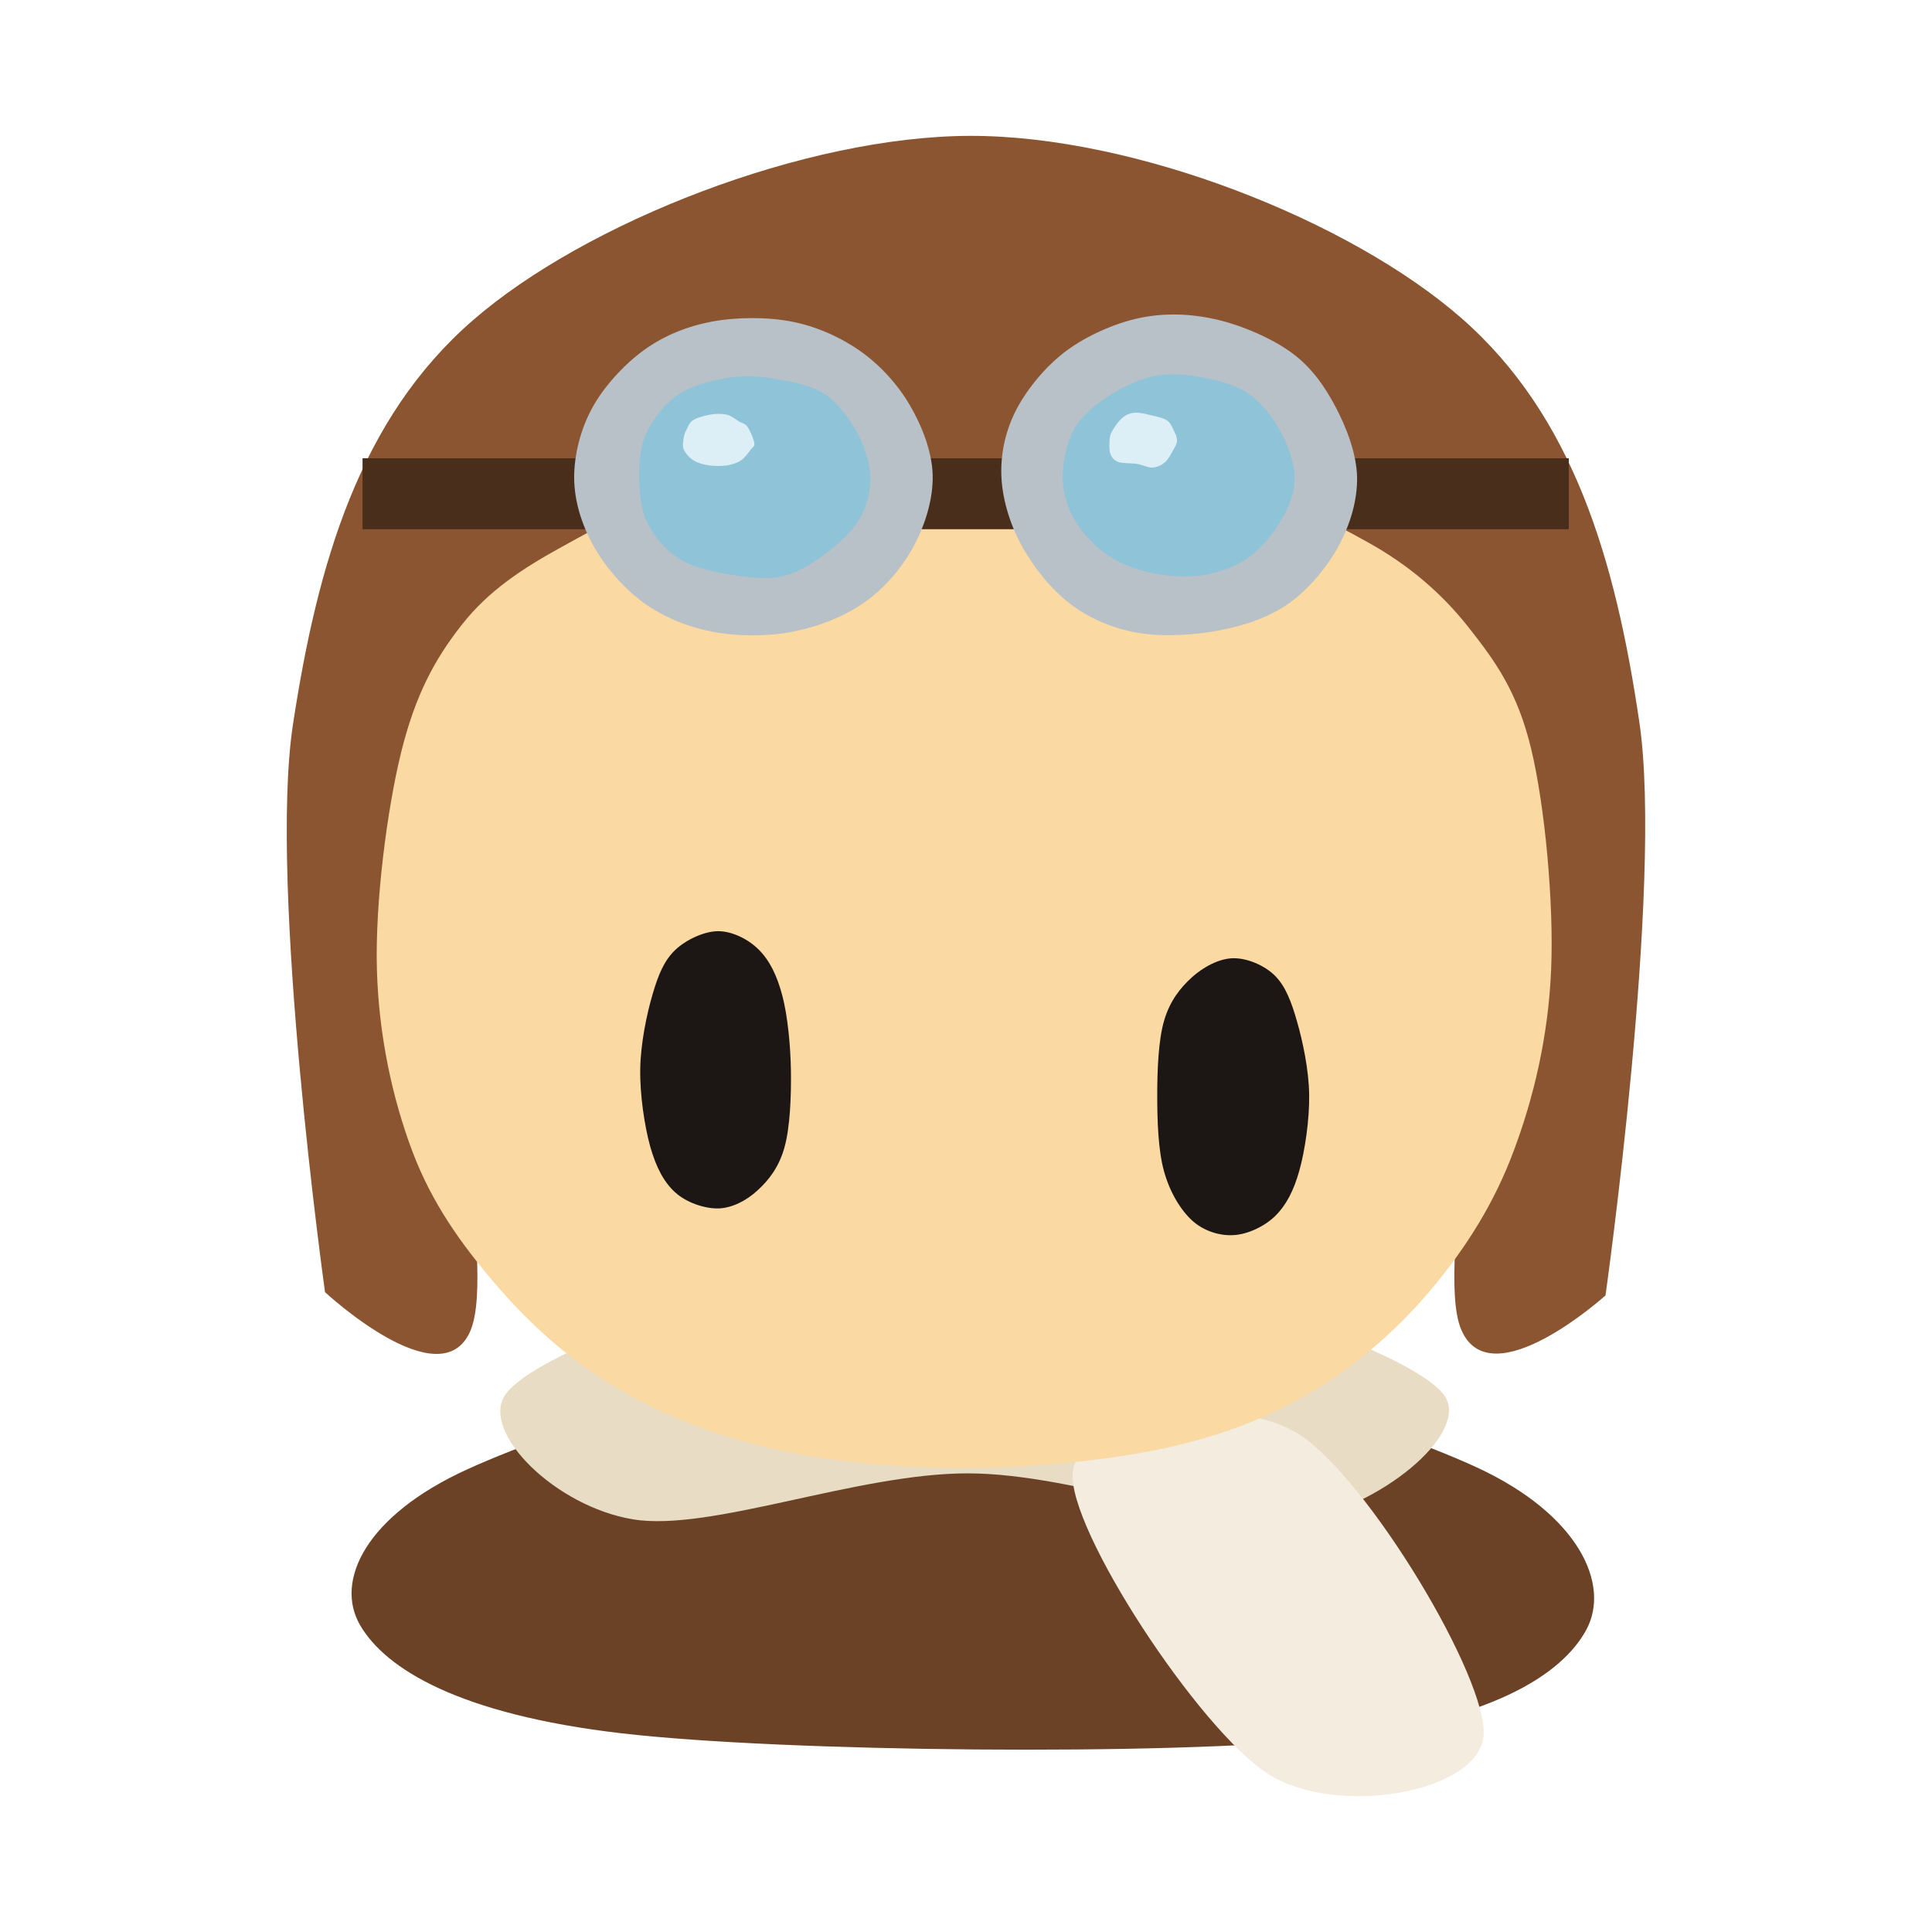
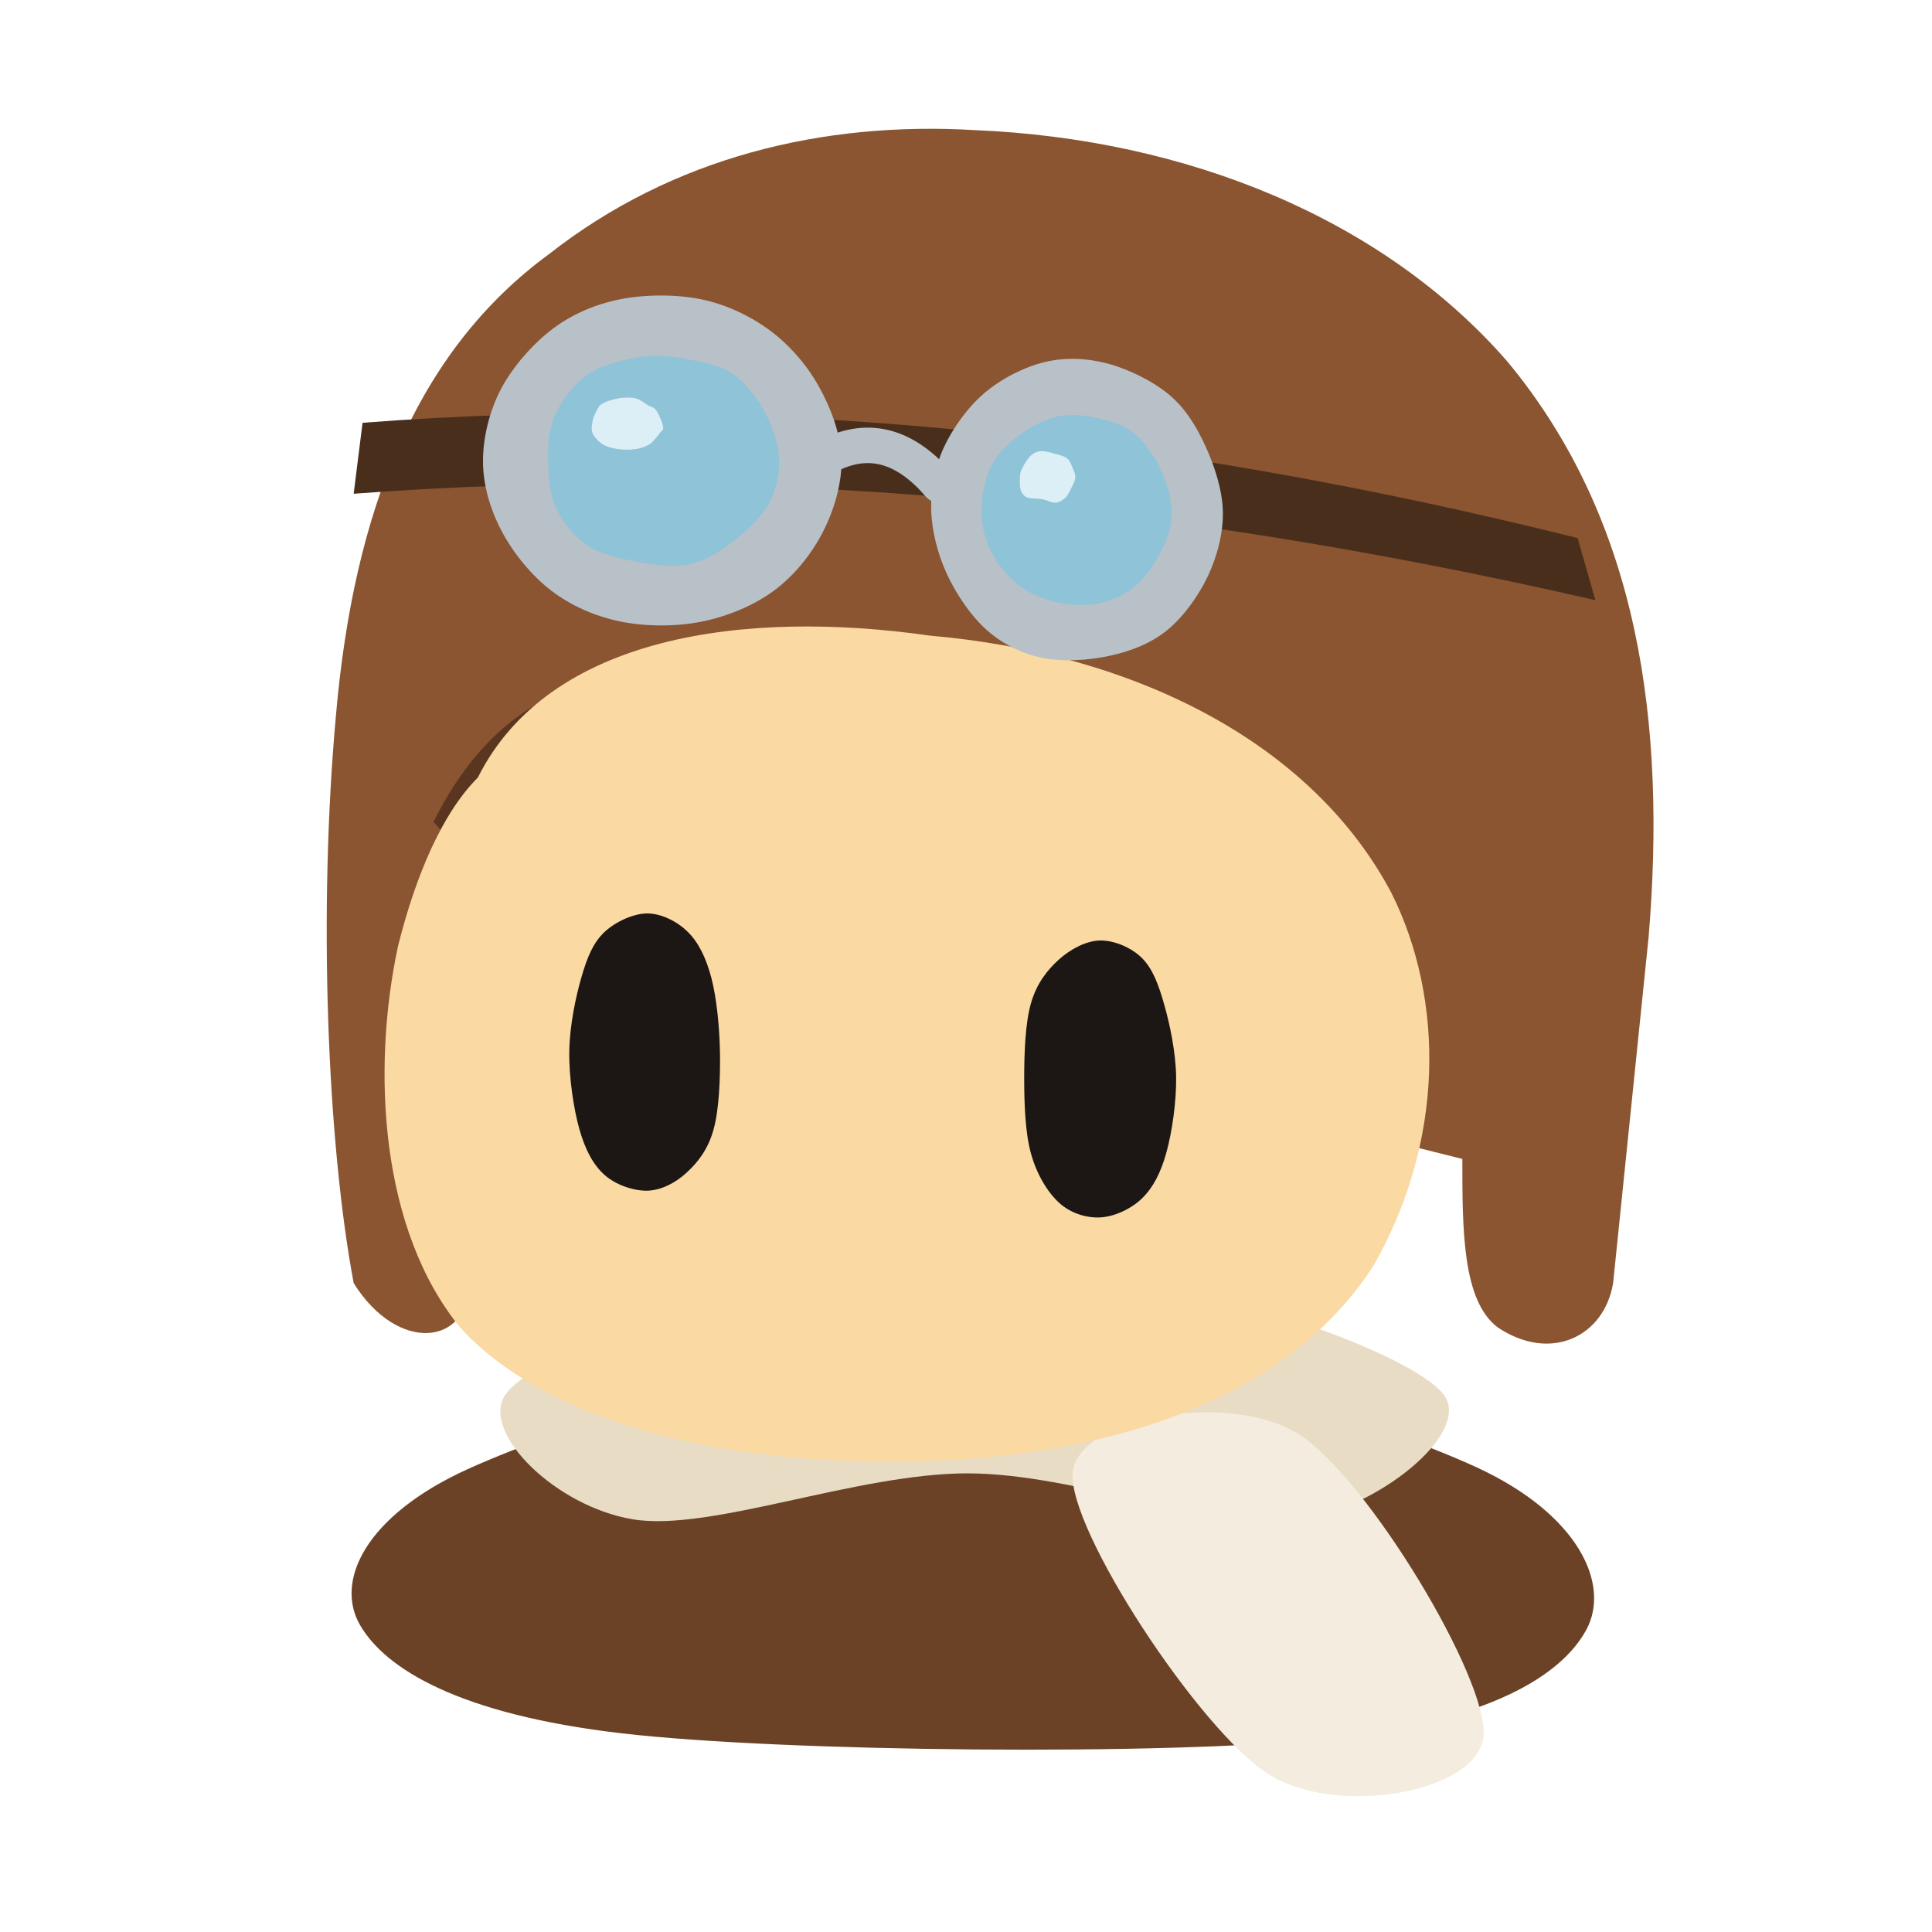
<svg xmlns="http://www.w3.org/2000/svg" width="256" height="256" viewBox="0 0 256 256" fill="none">
  <g class="bot-body">
    <g transform="translate(-3.6708 -35.6462) scale(1.175229)">
      <path d="M0 0 C-2.88 -4.96 0.61 -12.34 12.1 -17.57 C23.59 -22.79 50 -31.31 68.96 -31.34 C87.92 -31.38 114.33 -23.11 125.87 -17.8 C137.42 -12.48 141.02 -4.56 138.25 0.54 C135.48 5.64 127.38 10.85 109.24 12.8 C91.1 14.74 47.61 14.32 29.41 12.19 C11.2 10.06 2.88 4.96 0 0 Z " fill="#6B4226" transform="translate(43.72,213.56)" />
      <path d="M0 0 C2.55 -4.2 21.07 -11.28 29.75 -11.28 C38.44 -11.27 44.79 0.1 52.13 0.03 C59.47 -0.03 64.8 -11.69 73.79 -11.68 C82.78 -11.67 103.43 -4.19 106.07 0.09 C108.7 4.38 98.56 12.59 89.59 14.02 C80.63 15.46 64.78 8.74 52.26 8.72 C39.74 8.7 23.18 15.36 14.47 13.9 C5.76 12.45 -2.55 4.2 0 0 Z " fill="#E9DCC4" transform="translate(60,187.73)" />
      <path d="M0 0 C0.59 -6.38 17.83 -9.24 25.55 -4.29 C33.27 0.67 46.91 23.34 46.32 29.72 C45.73 36.09 29.73 38.92 22.01 33.97 C14.29 29.02 -0.59 6.38 0 0 Z " fill="#F3ECDF" transform="translate(124.07,196.36)" />
-       <path d="M0 0 C0 0 -6.39 -45.72 -3.62 -63.98 C-0.84 -82.24 3.92 -98.5 16.65 -109.56 C29.37 -120.63 54.13 -130.33 72.72 -130.37 C91.3 -130.41 115.57 -120.82 128.15 -109.8 C140.73 -98.78 145.49 -82.61 148.19 -64.25 C150.9 -45.88 144.37 0.37 144.37 0.37 C144.37 0.37 131.46 12.02 128.12 4.26 C124.78 -3.49 133.67 -34.52 124.34 -46.17 C115 -57.82 89.46 -65.71 72.11 -65.66 C54.77 -65.61 29.58 -57.53 20.28 -45.85 C10.99 -34.17 19.74 -3.21 16.36 4.43 C12.98 12.07 0 0 0 0 Z " fill="#8A5530" transform="translate(39.77,176.02)" />
-       <path d="M0 0 C-1.91 -1.33 9.67 -10.9 13.9 -11.48 C18.12 -12.06 27.68 -5.38 25.36 -3.47 C23.04 -1.56 1.91 1.33 0 0 Z " fill="#5A3620" transform="translate(56.23,135.65)" />
-       <path d="M0 0 C-0.32 7.54 -1.97 14.39 -4.19 20.34 C-6.4 26.3 -9.56 31.25 -13.28 35.74 C-17 40.23 -21.52 44.25 -26.5 47.27 C-31.49 50.29 -36.55 52.36 -43.2 53.85 C-49.85 55.33 -58.85 56.17 -66.39 56.17 C-73.93 56.17 -81.87 55.4 -88.45 53.84 C-95.03 52.28 -100.76 49.9 -105.87 46.82 C-110.98 43.74 -115.34 39.75 -119.09 35.35 C-122.85 30.96 -126.18 26.34 -128.4 20.45 C-130.62 14.55 -132.18 7.48 -132.39 -0.01 C-132.61 -7.5 -131.26 -18 -129.67 -24.48 C-128.07 -30.96 -125.89 -35 -122.84 -38.88 C-119.8 -42.77 -115.94 -45.28 -111.4 -47.77 C-106.87 -50.25 -103.2 -52.5 -95.63 -53.78 C-88.06 -55.06 -75.85 -55.46 -65.99 -55.46 C-56.12 -55.46 -44.03 -55 -36.46 -53.79 C-28.89 -52.57 -25.1 -50.69 -20.58 -48.16 C-16.05 -45.63 -12.36 -42.49 -9.31 -38.62 C-6.25 -34.74 -3.8 -31.35 -2.25 -24.91 C-0.7 -18.47 0.32 -7.54 0 0 Z " fill="#FAD9A2" transform="translate(178.01,139.68)" />
-       <path d="M0 0 C0 0 136 0 136 0 C136 0 136 8 136 8 C136 8 0 8 0 8 C0 8 0 0 0 0 Z " fill="#4A2E1C" transform="translate(44,82)" />
-       <path d="M0 0 C0.08 2.62 -0.79 5.53 -2.06 7.92 C-3.32 10.31 -5.28 12.69 -7.57 14.32 C-9.85 15.96 -12.87 17.15 -15.77 17.71 C-18.67 18.28 -22.15 18.25 -24.97 17.69 C-27.79 17.13 -30.49 15.99 -32.71 14.36 C-34.92 12.74 -37 10.29 -38.28 7.96 C-39.57 5.64 -40.4 2.99 -40.42 0.41 C-40.44 -2.17 -39.71 -5.1 -38.39 -7.51 C-37.07 -9.93 -34.76 -12.45 -32.51 -14.07 C-30.25 -15.69 -27.67 -16.72 -24.89 -17.25 C-22.1 -17.77 -18.6 -17.79 -15.79 -17.23 C-12.99 -16.67 -10.28 -15.43 -8.07 -13.86 C-5.87 -12.29 -3.9 -10.11 -2.56 -7.8 C-1.21 -5.49 -0.08 -2.62 0 0 Z " fill="#B8C0C8" transform="translate(108.28,83.84)" />
-       <path d="M0 0 C0.04 1.63 -0.38 3.28 -1.26 4.73 C-2.13 6.19 -3.78 7.66 -5.25 8.73 C-6.72 9.8 -8.28 10.8 -10.09 11.16 C-11.9 11.51 -14.21 11.22 -16.13 10.87 C-18.06 10.53 -20.12 10.08 -21.63 9.09 C-23.14 8.11 -24.46 6.53 -25.2 4.95 C-25.93 3.38 -26.04 1.34 -26.04 -0.35 C-26.03 -2.04 -25.91 -3.68 -25.16 -5.19 C-24.41 -6.71 -23.08 -8.41 -21.54 -9.42 C-19.99 -10.43 -17.7 -10.99 -15.88 -11.27 C-14.06 -11.55 -12.4 -11.42 -10.61 -11.11 C-8.82 -10.8 -6.67 -10.43 -5.15 -9.42 C-3.63 -8.41 -2.33 -6.65 -1.48 -5.08 C-0.62 -3.51 -0.04 -1.63 0 0 Z " fill="#8EC3D8" transform="translate(101.24,84.18)" />
-       <path d="M0 0 C0.06 0.43 -0.16 0.42 -0.41 0.75 C-0.66 1.07 -1.04 1.65 -1.48 1.94 C-1.92 2.24 -2.46 2.42 -3.05 2.52 C-3.64 2.61 -4.41 2.62 -5.03 2.53 C-5.66 2.44 -6.31 2.29 -6.8 1.99 C-7.28 1.7 -7.75 1.18 -7.94 0.76 C-8.14 0.34 -8.02 -0.14 -7.97 -0.52 C-7.92 -0.89 -7.83 -1.14 -7.65 -1.49 C-7.47 -1.83 -7.35 -2.3 -6.89 -2.58 C-6.44 -2.87 -5.57 -3.1 -4.94 -3.21 C-4.3 -3.31 -3.62 -3.32 -3.09 -3.19 C-2.55 -3.06 -2.09 -2.65 -1.71 -2.42 C-1.32 -2.19 -1.05 -2.23 -0.77 -1.82 C-0.48 -1.42 -0.06 -0.43 0 0 Z " fill="#DCEFF6" transform="translate(88.17,80.28)" />
-       <path d="M0 0 C0.06 2.6 -0.77 5.36 -2.05 7.73 C-3.33 10.11 -5.42 12.64 -7.66 14.24 C-9.9 15.83 -12.64 16.75 -15.5 17.3 C-18.36 17.85 -21.99 18.07 -24.81 17.56 C-27.63 17.06 -30.24 15.93 -32.43 14.25 C-34.62 12.57 -36.68 9.9 -37.96 7.48 C-39.24 5.06 -40.04 2.26 -40.11 -0.26 C-40.18 -2.78 -39.6 -5.33 -38.38 -7.66 C-37.15 -9.98 -35.08 -12.51 -32.77 -14.22 C-30.46 -15.93 -27.32 -17.33 -24.51 -17.92 C-21.7 -18.51 -18.77 -18.41 -15.91 -17.76 C-13.06 -17.11 -9.63 -15.65 -7.38 -14 C-5.12 -12.35 -3.63 -10.18 -2.4 -7.85 C-1.17 -5.51 -0.06 -2.6 0 0 Z " fill="#B8C0C8" transform="translate(156.13,84.1)" />
-       <path d="M0 0 C0.02 1.6 -0.54 3.05 -1.38 4.53 C-2.22 6.02 -3.6 7.82 -5.06 8.89 C-6.52 9.96 -8.33 10.62 -10.14 10.94 C-11.95 11.25 -14.08 11.14 -15.89 10.78 C-17.7 10.42 -19.53 9.76 -21 8.77 C-22.48 7.77 -23.9 6.27 -24.76 4.82 C-25.62 3.36 -26.12 1.76 -26.14 0.05 C-26.16 -1.66 -25.73 -3.9 -24.88 -5.44 C-24.03 -6.98 -22.57 -8.17 -21.04 -9.17 C-19.52 -10.18 -17.54 -11.13 -15.73 -11.48 C-13.91 -11.83 -11.93 -11.62 -10.15 -11.27 C-8.37 -10.92 -6.49 -10.41 -5.05 -9.38 C-3.61 -8.35 -2.36 -6.65 -1.51 -5.09 C-0.67 -3.52 -0.02 -1.6 0 0 Z " fill="#8EC3D8" transform="translate(149.09,84.2)" />
-       <path d="M0 0 C-0.02 0.38 -0.26 0.73 -0.49 1.14 C-0.72 1.55 -1 2.12 -1.38 2.43 C-1.76 2.75 -2.24 2.98 -2.76 3.01 C-3.28 3.04 -3.86 2.7 -4.5 2.6 C-5.14 2.49 -6.11 2.56 -6.61 2.38 C-7.12 2.19 -7.34 1.89 -7.51 1.47 C-7.67 1.06 -7.63 0.31 -7.6 -0.12 C-7.56 -0.56 -7.53 -0.73 -7.29 -1.14 C-7.05 -1.56 -6.57 -2.28 -6.14 -2.62 C-5.72 -2.96 -5.3 -3.13 -4.76 -3.17 C-4.22 -3.22 -3.49 -3.03 -2.89 -2.88 C-2.28 -2.74 -1.55 -2.6 -1.13 -2.31 C-0.71 -2.02 -0.54 -1.52 -0.35 -1.14 C-0.16 -0.75 0.02 -0.38 0 0 Z " fill="#DCEFF6" transform="translate(135.83,80.04)" />
+       <path d="M43 175 C40 159 39 133 41 111 C43 88 50 70 65 59 C79 48 96 44 113 45 C137 46 159 55 173 71 C188 89 191 112 189 136 L185 175 C184 181 178 184 172 180 C168 177 168 169 168 161 L160 159 C152 141 134 129 111 128 C88 127 67 140 56 175 C56 182 48 183 43 175 Z" fill="#8A5530" />
+       <path d="M52 123 C55 117 59 112 65 109 L72 113 C66 118 62 124 59 131 Z" fill="#5A3620" />
+       <path d="M57 118 C65 102 87 99 108 102 C131 104 151 114 160 131 C166 143 166 159 158 173 C149 187 131 194 109 195 C86 196 65 191 55 180 C46 169 45 151 48 137 C50 129 53 122 57 118 Z" fill="#FAD9A2" />
+       <path d="M44 78 Q109 73 181 91 L183 98 Q109 81 43 86 Z" fill="#4A2E1C" />
+       <path d="M96 82 Q103 78 109 85" stroke="#B8C0C8" stroke-width="4" stroke-linecap="round" fill="none" />
+       <path d="M0 0 C0.08 2.62 -0.79 5.53 -2.06 7.92 C-3.32 10.31 -5.28 12.69 -7.57 14.32 C-9.85 15.96 -12.87 17.15 -15.77 17.71 C-18.67 18.28 -22.15 18.25 -24.97 17.69 C-27.79 17.13 -30.49 15.99 -32.71 14.36 C-34.92 12.74 -37 10.29 -38.28 7.96 C-39.57 5.64 -40.4 2.99 -40.42 0.41 C-40.44 -2.17 -39.71 -5.1 -38.39 -7.51 C-37.07 -9.93 -34.76 -12.45 -32.51 -14.07 C-30.25 -15.69 -27.67 -16.72 -24.89 -17.25 C-22.1 -17.77 -18.6 -17.79 -15.79 -17.23 C-12.99 -16.67 -10.28 -15.43 -8.07 -13.86 C-5.87 -12.29 -3.9 -10.11 -2.56 -7.8 C-1.21 -5.49 -0.08 -2.62 0 0 Z " fill="#B8C0C8" transform="translate(98 82) scale(1 1.04)" />
+       <path d="M0 0 C0.04 1.63 -0.38 3.28 -1.26 4.73 C-2.13 6.19 -3.78 7.66 -5.25 8.73 C-6.72 9.8 -8.28 10.8 -10.09 11.16 C-11.9 11.51 -14.21 11.22 -16.13 10.87 C-18.06 10.53 -20.12 10.08 -21.63 9.09 C-23.14 8.11 -24.46 6.53 -25.2 4.95 C-25.93 3.38 -26.04 1.34 -26.04 -0.35 C-26.03 -2.04 -25.91 -3.68 -25.16 -5.19 C-24.41 -6.71 -23.08 -8.41 -21.54 -9.42 C-19.99 -10.43 -17.7 -10.99 -15.88 -11.27 C-14.06 -11.55 -12.4 -11.42 -10.61 -11.11 C-8.82 -10.8 -6.67 -10.43 -5.15 -9.42 C-3.63 -8.41 -2.33 -6.65 -1.48 -5.08 C-0.62 -3.51 -0.04 -1.63 0 0 Z " fill="#8EC3D8" transform="translate(90.96 82.34) scale(1 1.04)" />
+       <path d="M0 0 C0.06 0.43 -0.16 0.42 -0.41 0.75 C-0.66 1.07 -1.04 1.65 -1.48 1.94 C-1.92 2.24 -2.46 2.42 -3.05 2.52 C-3.64 2.61 -4.41 2.62 -5.03 2.53 C-5.66 2.44 -6.31 2.29 -6.8 1.99 C-7.28 1.7 -7.75 1.18 -7.94 0.76 C-8.14 0.34 -8.02 -0.14 -7.97 -0.52 C-7.92 -0.89 -7.83 -1.14 -7.65 -1.49 C-7.47 -1.83 -7.35 -2.3 -6.89 -2.58 C-6.44 -2.87 -5.57 -3.1 -4.94 -3.21 C-4.3 -3.31 -3.62 -3.32 -3.09 -3.19 C-2.55 -3.06 -2.09 -2.65 -1.71 -2.42 C-1.32 -2.19 -1.05 -2.23 -0.77 -1.82 C-0.48 -1.42 -0.06 -0.43 0 0 Z " fill="#DCEFF6" transform="translate(77.89 78.44)" />
+       <path d="M0 0 C0.06 2.6 -0.77 5.36 -2.05 7.73 C-3.33 10.11 -5.42 12.64 -7.66 14.24 C-9.9 15.83 -12.64 16.75 -15.5 17.3 C-18.36 17.85 -21.99 18.07 -24.81 17.56 C-27.63 17.06 -30.24 15.93 -32.43 14.25 C-34.62 12.57 -36.68 9.9 -37.96 7.48 C-39.24 5.06 -40.04 2.26 -40.11 -0.26 C-40.18 -2.78 -39.6 -5.33 -38.38 -7.66 C-37.15 -9.98 -35.08 -12.51 -32.77 -14.22 C-30.46 -15.93 -27.32 -17.33 -24.51 -17.92 C-21.7 -18.51 -18.77 -18.41 -15.91 -17.76 C-13.06 -17.11 -9.63 -15.65 -7.38 -14 C-5.12 -12.35 -3.63 -10.18 -2.4 -7.85 C-1.17 -5.51 -0.06 -2.6 0 0 Z " fill="#B8C0C8" transform="translate(141 88) scale(0.82 0.94)" />
+       <path d="M0 0 C0.02 1.6 -0.54 3.05 -1.38 4.53 C-2.22 6.02 -3.6 7.82 -5.06 8.89 C-6.52 9.96 -8.33 10.62 -10.14 10.94 C-11.95 11.25 -14.08 11.14 -15.89 10.78 C-17.7 10.42 -19.53 9.76 -21 8.77 C-22.48 7.77 -23.9 6.27 -24.76 4.82 C-25.62 3.36 -26.12 1.76 -26.14 0.05 C-26.16 -1.66 -25.73 -3.9 -24.88 -5.44 C-24.03 -6.98 -22.57 -8.17 -21.04 -9.17 C-19.52 -10.18 -17.54 -11.13 -15.73 -11.48 C-13.91 -11.83 -11.93 -11.62 -10.15 -11.27 C-8.37 -10.92 -6.49 -10.41 -5.05 -9.38 C-3.61 -8.35 -2.36 -6.65 -1.51 -5.09 C-0.67 -3.52 -0.02 -1.6 0 0 Z " fill="#8EC3D8" transform="translate(135.23 88.09) scale(0.82 0.94)" />
+       <path d="M0 0 C-0.02 0.38 -0.26 0.73 -0.49 1.14 C-0.72 1.55 -1 2.12 -1.38 2.43 C-1.76 2.75 -2.24 2.98 -2.76 3.01 C-3.28 3.04 -3.86 2.7 -4.5 2.6 C-5.14 2.49 -6.11 2.56 -6.61 2.38 C-7.12 2.19 -7.34 1.89 -7.51 1.47 C-7.67 1.06 -7.63 0.31 -7.6 -0.12 C-7.56 -0.56 -7.53 -0.73 -7.29 -1.14 C-7.05 -1.56 -6.57 -2.28 -6.14 -2.62 C-5.72 -2.96 -5.3 -3.13 -4.76 -3.17 C-4.22 -3.22 -3.49 -3.03 -2.89 -2.88 C-2.28 -2.74 -1.55 -2.6 -1.13 -2.31 C-0.71 -2.02 -0.54 -1.52 -0.35 -1.14 C-0.16 -0.75 0.02 -0.38 0 0 Z " fill="#DCEFF6" transform="translate(124.36 84.18) scale(0.82 0.94)" />
      <g class="bot-eye">
-         <path d="M0 0 C0.04 2.85 -0.1 6.36 -0.73 8.6 C-1.35 10.84 -2.52 12.31 -3.77 13.45 C-5.01 14.6 -6.64 15.44 -8.19 15.48 C-9.73 15.51 -11.78 14.83 -13.05 13.67 C-14.33 12.51 -15.2 10.84 -15.86 8.52 C-16.51 6.2 -17.04 2.62 -16.99 -0.24 C-16.95 -3.1 -16.26 -6.42 -15.6 -8.66 C-14.95 -10.89 -14.3 -12.44 -13.08 -13.63 C-11.85 -14.81 -9.81 -15.76 -8.24 -15.78 C-6.66 -15.79 -4.84 -14.91 -3.63 -13.7 C-2.41 -12.49 -1.57 -10.79 -0.97 -8.51 C-0.37 -6.23 -0.04 -2.85 0 0 Z " fill="#1C1714" transform="translate(92.3,151.1)" />
+         <path d="M0 0 C0.04 2.85 -0.1 6.36 -0.73 8.6 C-1.35 10.84 -2.52 12.31 -3.77 13.45 C-5.01 14.6 -6.64 15.44 -8.19 15.48 C-9.73 15.51 -11.78 14.83 -13.05 13.67 C-14.33 12.51 -15.2 10.84 -15.86 8.52 C-16.51 6.2 -17.04 2.62 -16.99 -0.24 C-16.95 -3.1 -16.26 -6.42 -15.6 -8.66 C-14.95 -10.89 -14.3 -12.44 -13.08 -13.63 C-11.85 -14.81 -9.81 -15.76 -8.24 -15.78 C-6.66 -15.79 -4.84 -14.91 -3.63 -13.7 C-2.41 -12.49 -1.57 -10.79 -0.97 -8.51 C-0.37 -6.23 -0.04 -2.85 0 0 Z " fill="#1C1714" transform="translate(84.3,149.1)" />
      </g>
      <g class="bot-eye">
-         <path d="M0 0 C0.04 2.8 -0.47 6.28 -1.11 8.56 C-1.75 10.84 -2.6 12.47 -3.84 13.68 C-5.08 14.89 -6.98 15.75 -8.54 15.83 C-10.1 15.92 -11.9 15.37 -13.21 14.17 C-14.51 12.97 -15.71 10.99 -16.36 8.65 C-17.02 6.31 -17.13 2.97 -17.13 0.13 C-17.13 -2.7 -17.01 -6.14 -16.35 -8.37 C-15.7 -10.6 -14.5 -12.08 -13.21 -13.25 C-11.91 -14.42 -10.14 -15.36 -8.58 -15.39 C-7.03 -15.42 -5.07 -14.62 -3.87 -13.43 C-2.67 -12.24 -2.01 -10.5 -1.37 -8.26 C-0.72 -6.02 -0.04 -2.8 0 0 Z " fill="#1C1714" transform="translate(150.73,153.76)" />
+         <path d="M0 0 C0.04 2.8 -0.47 6.28 -1.11 8.56 C-1.75 10.84 -2.6 12.47 -3.84 13.68 C-5.08 14.89 -6.98 15.75 -8.54 15.83 C-10.1 15.92 -11.9 15.37 -13.21 14.17 C-14.51 12.97 -15.71 10.99 -16.36 8.65 C-17.02 6.31 -17.13 2.97 -17.13 0.13 C-17.13 -2.7 -17.01 -6.14 -16.35 -8.37 C-15.7 -10.6 -14.5 -12.08 -13.21 -13.25 C-11.91 -14.42 -10.14 -15.36 -8.58 -15.39 C-7.03 -15.42 -5.07 -14.62 -3.87 -13.43 C-2.67 -12.24 -2.01 -10.5 -1.37 -8.26 C-0.72 -6.02 -0.04 -2.8 0 0 Z " fill="#1C1714" transform="translate(135.73,151.76)" />
      </g>
    </g>
  </g>
</svg>
